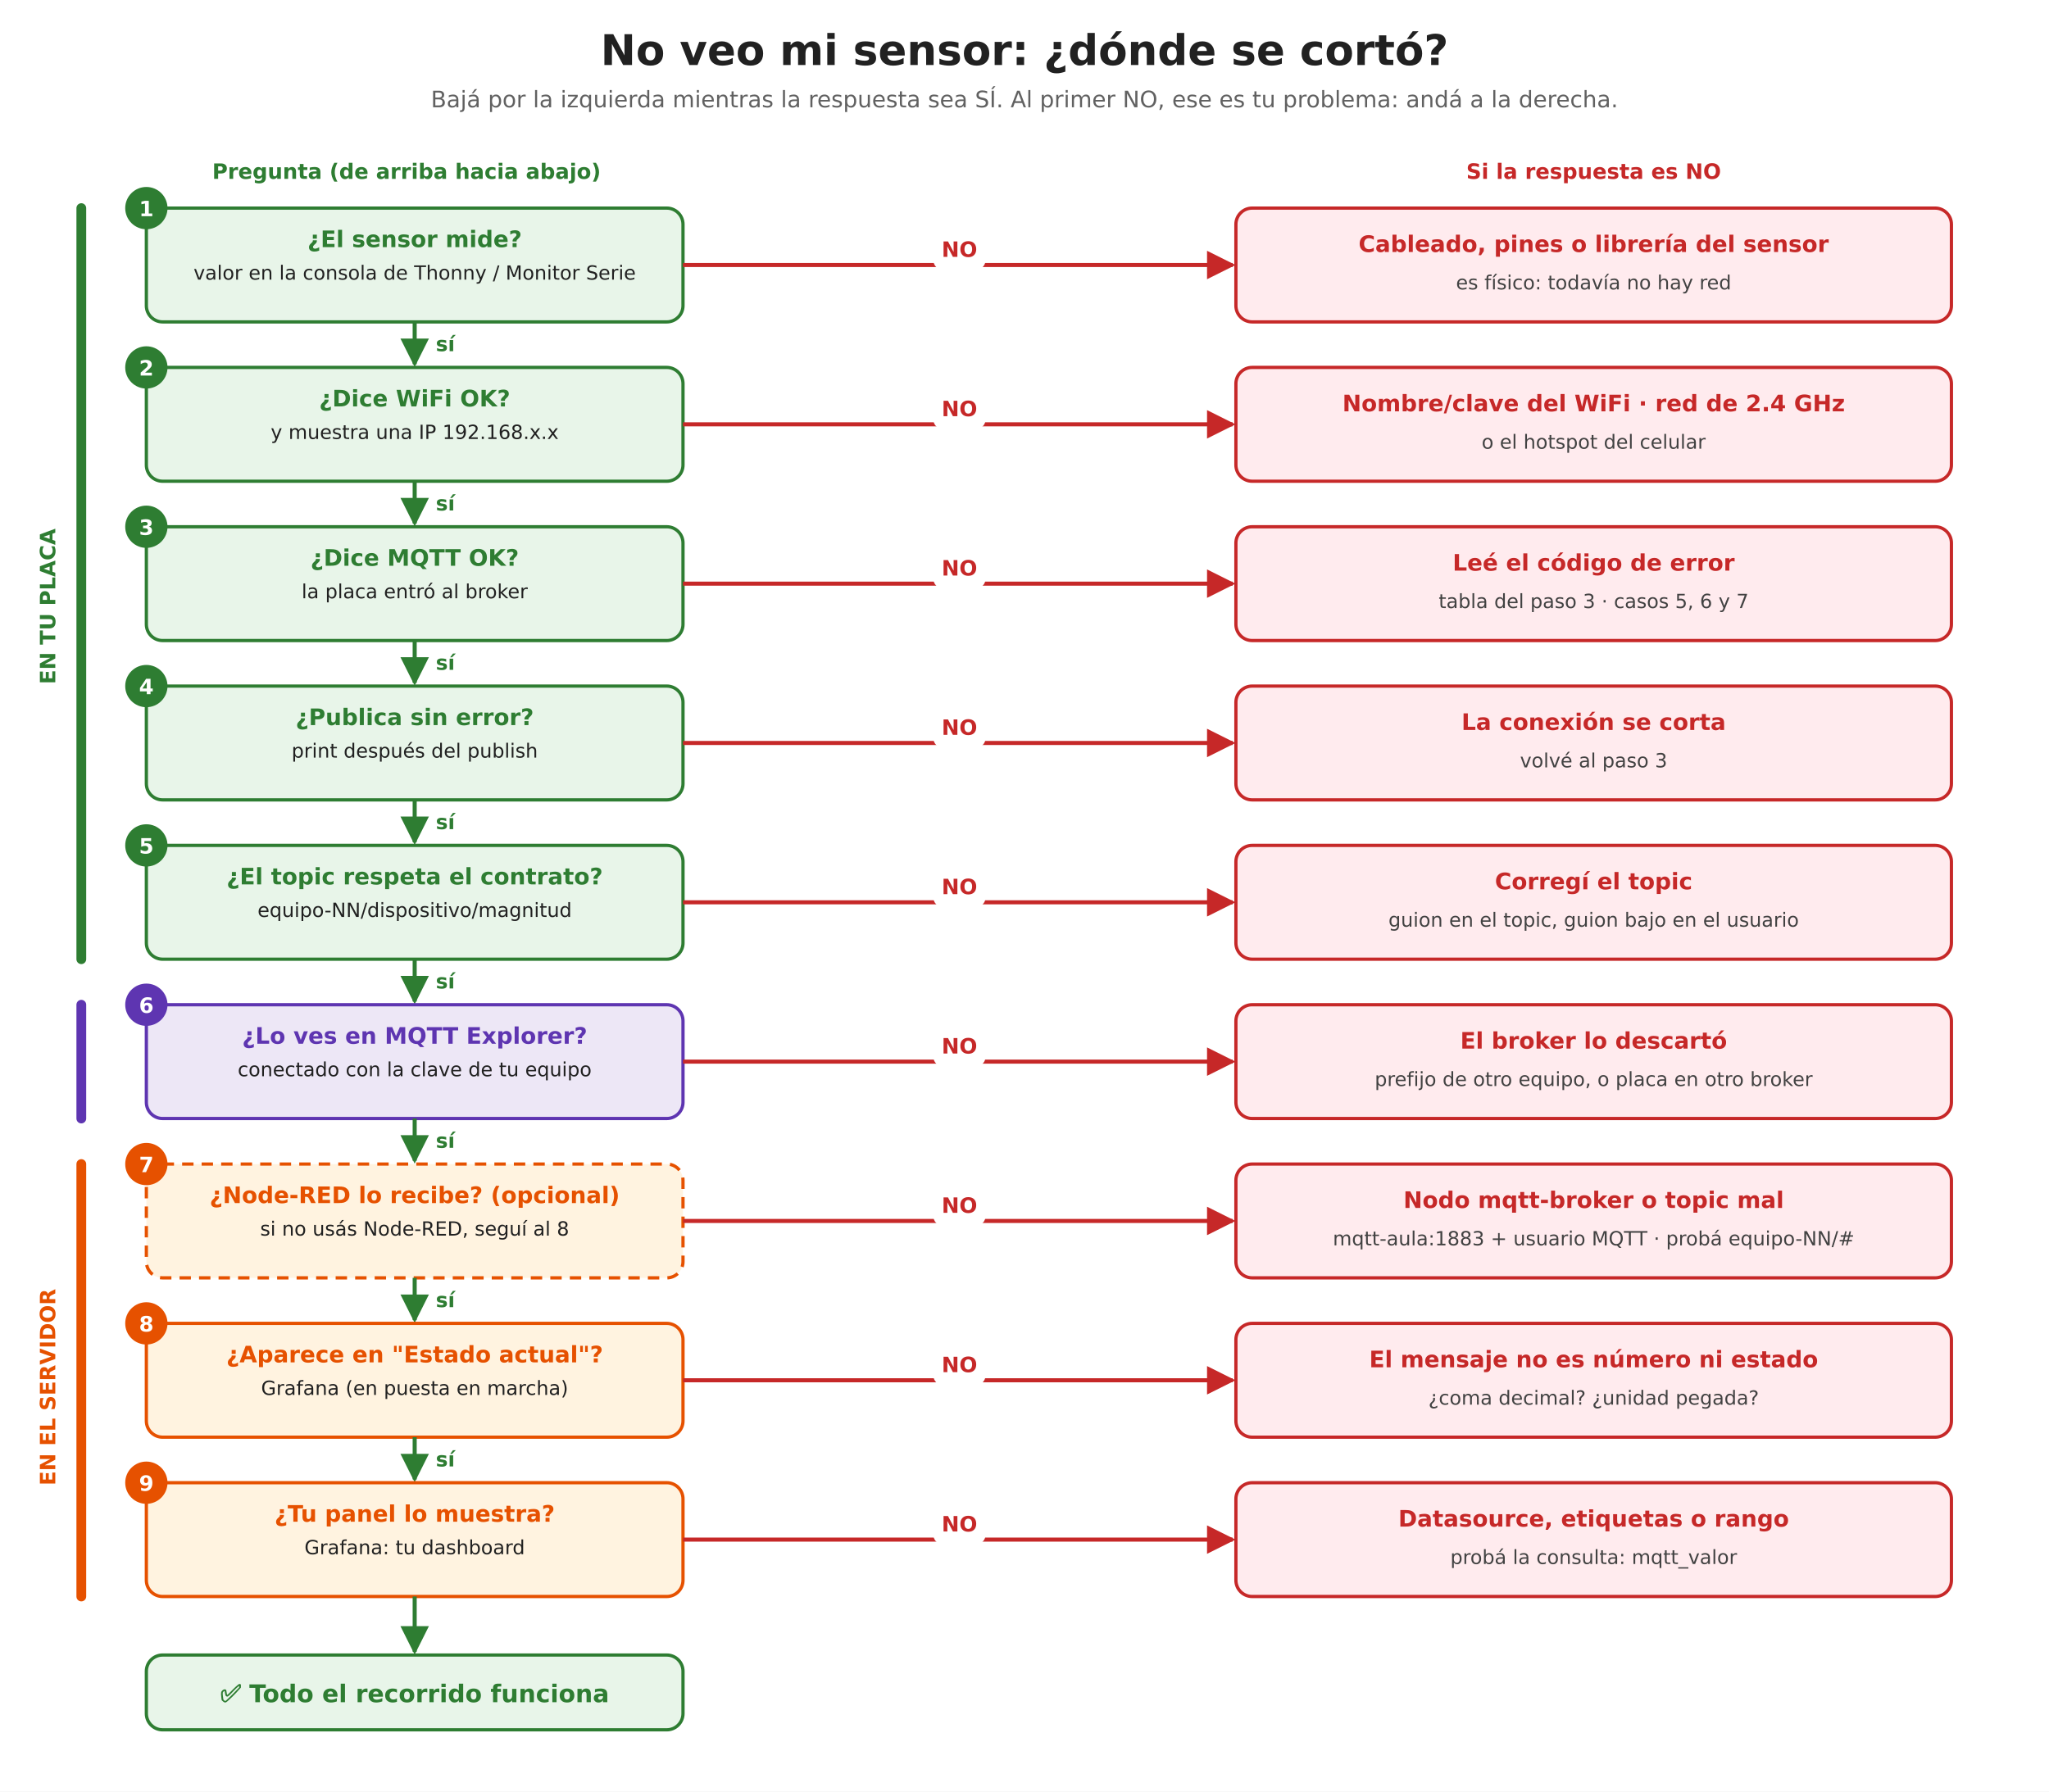
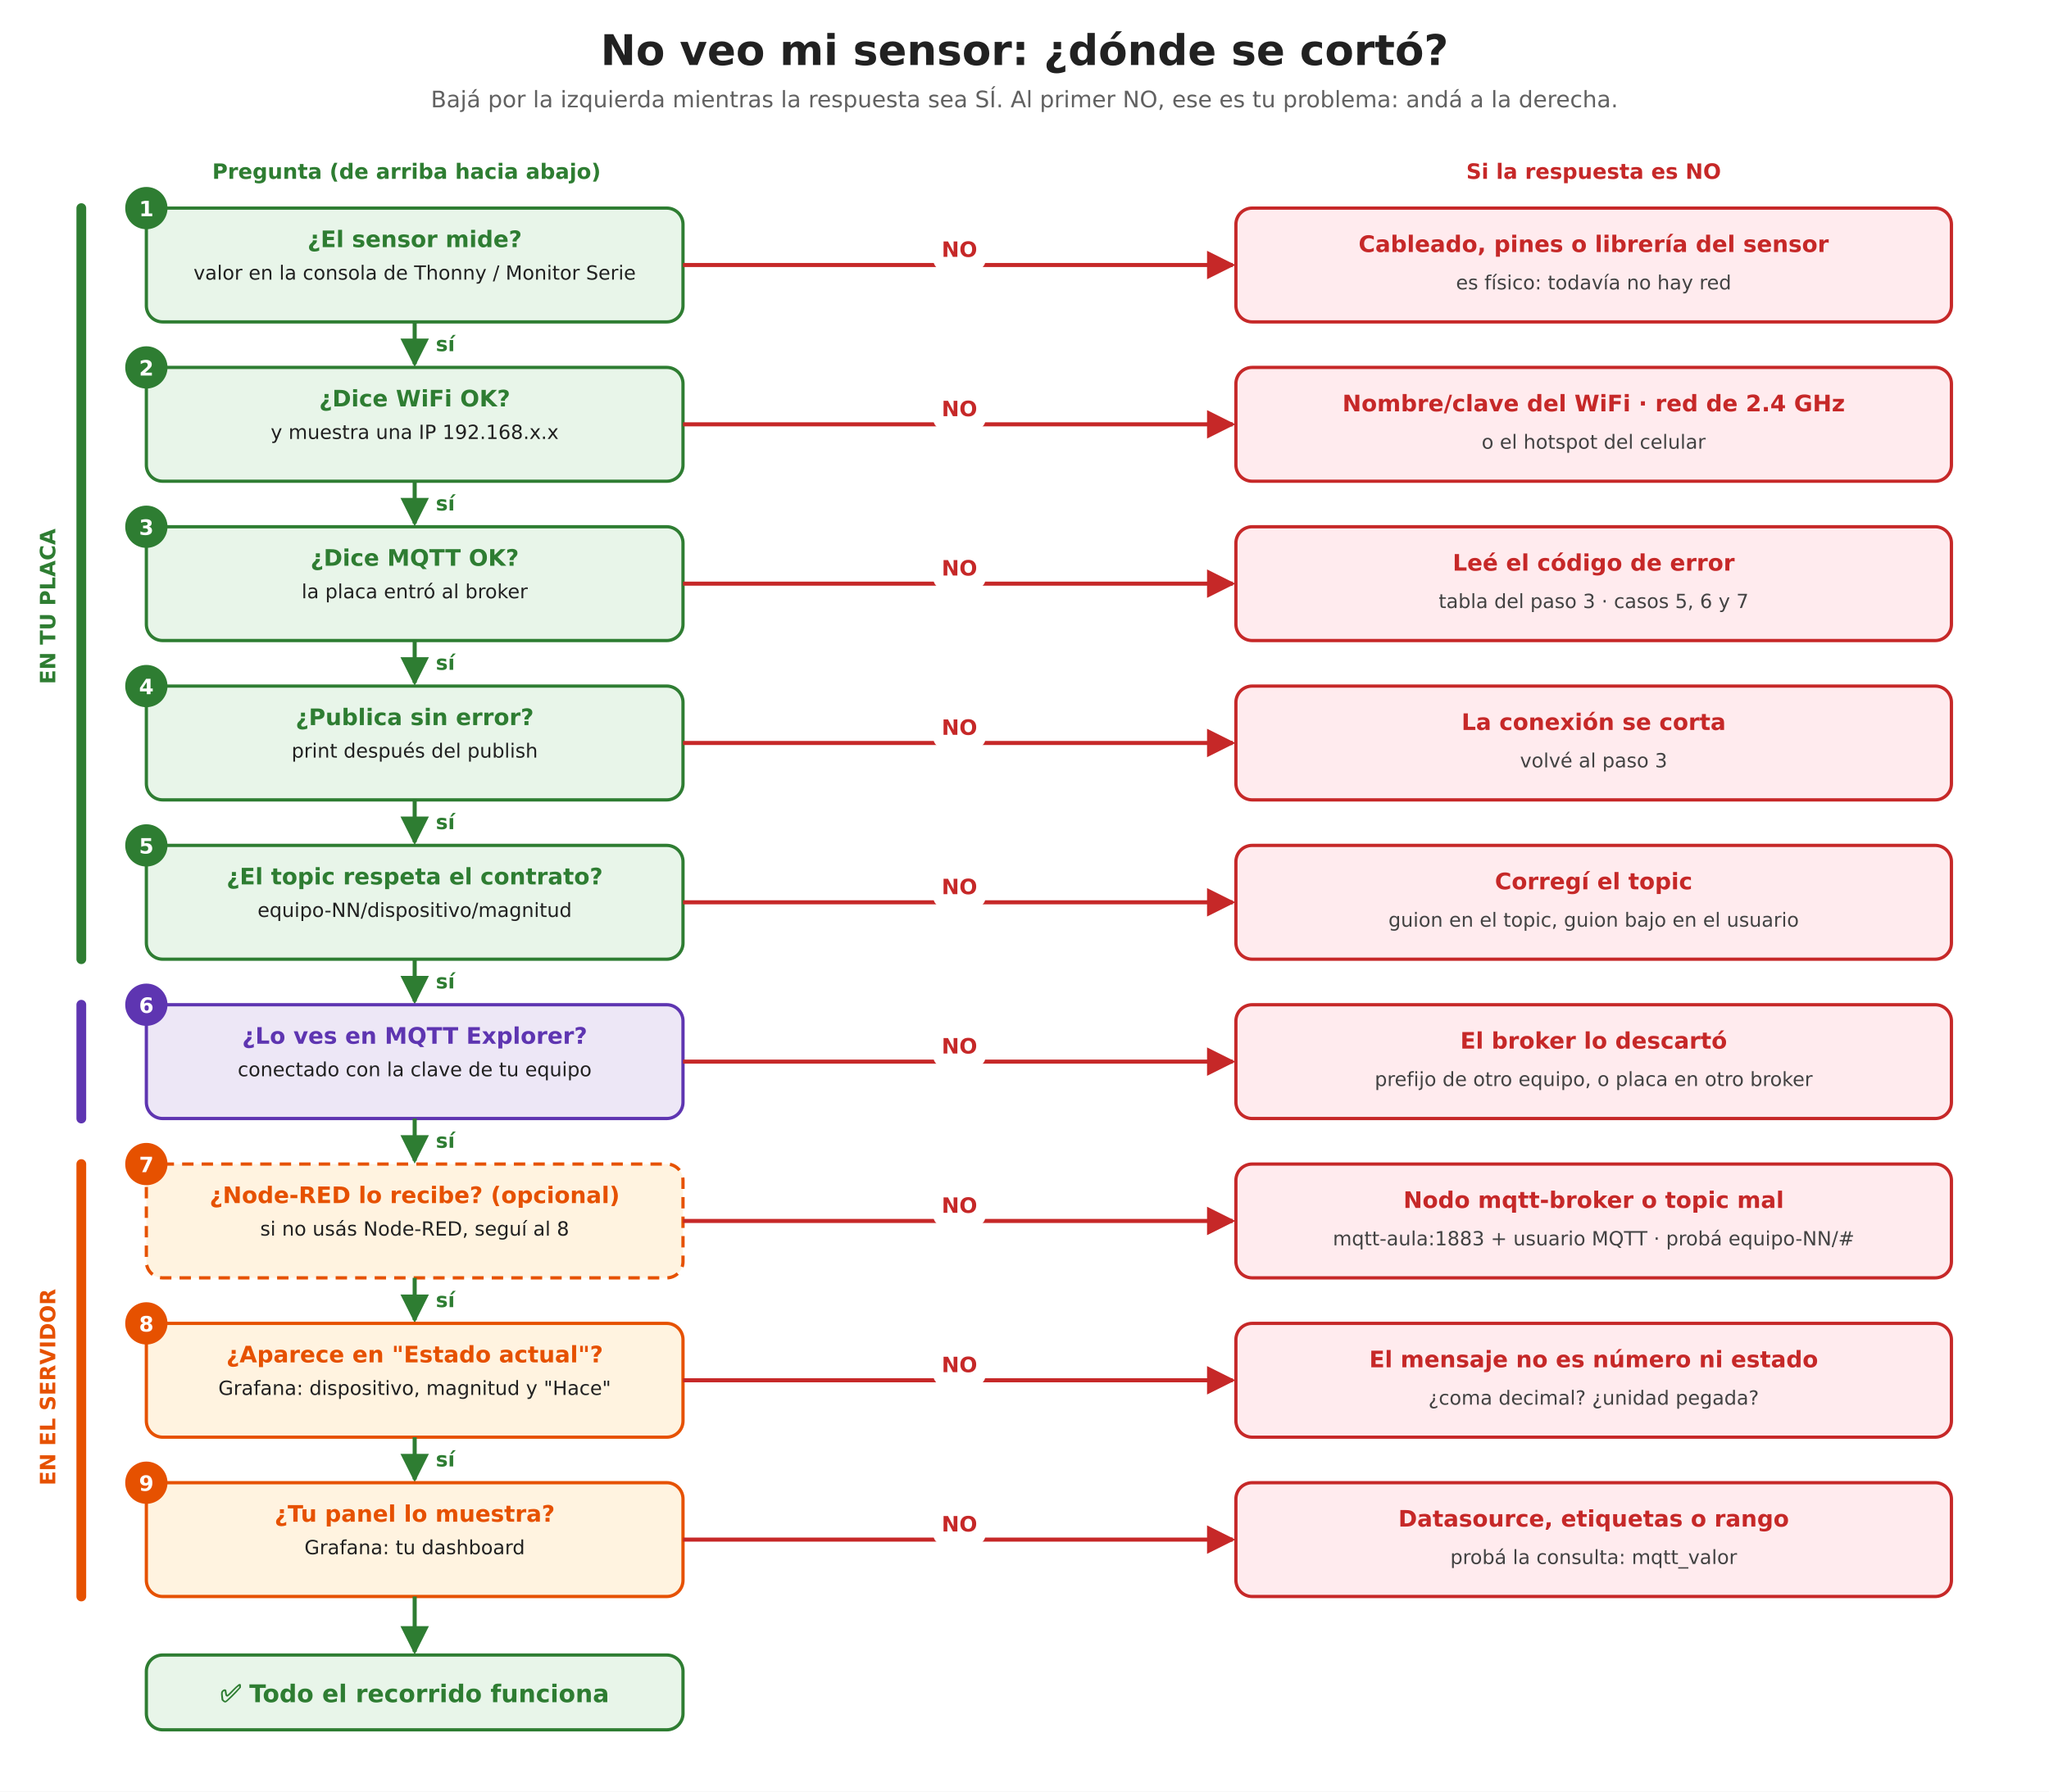
<svg xmlns="http://www.w3.org/2000/svg" viewBox="0 0 1260 1102" width="1260" height="1102" role="img" aria-label="Árbol de diagnóstico: no veo mi sensor">
  <defs>
    <marker id="punta-2e7d32" viewBox="0 0 10 10" refX="9" refY="5" markerWidth="7" markerHeight="7" orient="auto-start-reverse">
      <path d="M0,0 L10,5 L0,10 z" fill="#2e7d32" />
    </marker>
    <marker id="punta-c62828" viewBox="0 0 10 10" refX="9" refY="5" markerWidth="7" markerHeight="7" orient="auto-start-reverse">
      <path d="M0,0 L10,5 L0,10 z" fill="#c62828" />
    </marker>
  </defs>
  <rect width="100%" height="100%" fill="#ffffff" />
  <text x="630" y="40" font-family="DejaVu Sans, Verdana, Arial, sans-serif" font-size="26" font-weight="bold" font-style="normal" fill="#212121" text-anchor="middle">No veo mi sensor: ¿dónde se cortó?</text>
  <text x="630" y="66" font-family="DejaVu Sans, Verdana, Arial, sans-serif" font-size="14" font-weight="normal" font-style="normal" fill="#616161" text-anchor="middle">Bajá por la izquierda mientras la respuesta sea SÍ. Al primer NO, ese es tu problema: andá a la derecha.</text>
  <text x="250" y="110" font-family="DejaVu Sans, Verdana, Arial, sans-serif" font-size="13" font-weight="bold" font-style="normal" fill="#2e7d32" text-anchor="middle">Pregunta (de arriba hacia abajo)</text>
  <text x="980" y="110" font-family="DejaVu Sans, Verdana, Arial, sans-serif" font-size="13" font-weight="bold" font-style="normal" fill="#c62828" text-anchor="middle">Si la respuesta es NO</text>
  <rect x="90" y="128" width="330" height="70" rx="10" fill="#e8f5e9" stroke="#2e7d32" stroke-width="2" />
  <text x="255.0" y="152" font-family="DejaVu Sans, Verdana, Arial, sans-serif" font-size="14" font-weight="bold" font-style="normal" fill="#2e7d32" text-anchor="middle">¿El sensor mide?</text>
  <text x="255.0" y="172" font-family="DejaVu Sans, Verdana, Arial, sans-serif" font-size="12" font-weight="normal" font-style="normal" fill="#212121" text-anchor="middle">valor en la consola de Thonny / Monitor Serie</text>
  <circle cx="90" cy="128" r="13" fill="#2e7d32" />
  <text data-num="1" x="90" y="133" font-family="DejaVu Sans, Verdana, Arial, sans-serif" font-size="13" font-weight="bold" fill="#ffffff" text-anchor="middle">1</text>
  <rect x="760" y="128" width="440" height="70" rx="10" fill="#ffebee" stroke="#c62828" stroke-width="2" />
  <text x="980" y="155" font-family="DejaVu Sans, Verdana, Arial, sans-serif" font-size="14" font-weight="bold" font-style="normal" fill="#c62828" text-anchor="middle">Cableado, pines o librería del sensor</text>
  <text x="980" y="178" font-family="DejaVu Sans, Verdana, Arial, sans-serif" font-size="12" font-weight="normal" font-style="normal" fill="#424242" text-anchor="middle">es físico: todavía no hay red</text>
  <line x1="420" y1="163" x2="758" y2="163" stroke="#c62828" stroke-width="2.5" marker-end="url(#punta-c62828)" />
  <rect data-fondo="1" x="573.94" y="141" width="32.12" height="25" rx="6" fill="#ffffff" />
  <text x="590" y="158" font-family="DejaVu Sans, Verdana, Arial, sans-serif" font-size="13" font-weight="bold" font-style="normal" fill="#c62828" text-anchor="middle">NO</text>
  <line x1="255" y1="198" x2="255" y2="224" stroke="#2e7d32" stroke-width="2.5" marker-end="url(#punta-2e7d32)" />
  <text x="268" y="216" font-family="DejaVu Sans, Verdana, Arial, sans-serif" font-size="12.5" font-weight="bold" font-style="normal" fill="#2e7d32" text-anchor="start">sí</text>
  <rect x="90" y="226" width="330" height="70" rx="10" fill="#e8f5e9" stroke="#2e7d32" stroke-width="2" />
  <text x="255.0" y="250" font-family="DejaVu Sans, Verdana, Arial, sans-serif" font-size="14" font-weight="bold" font-style="normal" fill="#2e7d32" text-anchor="middle">¿Dice WiFi OK?</text>
  <text x="255.0" y="270" font-family="DejaVu Sans, Verdana, Arial, sans-serif" font-size="12" font-weight="normal" font-style="normal" fill="#212121" text-anchor="middle">y muestra una IP 192.168.x.x</text>
  <circle cx="90" cy="226" r="13" fill="#2e7d32" />
  <text data-num="1" x="90" y="231" font-family="DejaVu Sans, Verdana, Arial, sans-serif" font-size="13" font-weight="bold" fill="#ffffff" text-anchor="middle">2</text>
  <rect x="760" y="226" width="440" height="70" rx="10" fill="#ffebee" stroke="#c62828" stroke-width="2" />
  <text x="980" y="253" font-family="DejaVu Sans, Verdana, Arial, sans-serif" font-size="14" font-weight="bold" font-style="normal" fill="#c62828" text-anchor="middle">Nombre/clave del WiFi · red de 2.4 GHz</text>
  <text x="980" y="276" font-family="DejaVu Sans, Verdana, Arial, sans-serif" font-size="12" font-weight="normal" font-style="normal" fill="#424242" text-anchor="middle">o el hotspot del celular</text>
  <line x1="420" y1="261" x2="758" y2="261" stroke="#c62828" stroke-width="2.5" marker-end="url(#punta-c62828)" />
  <rect data-fondo="1" x="573.94" y="239" width="32.12" height="25" rx="6" fill="#ffffff" />
  <text x="590" y="256" font-family="DejaVu Sans, Verdana, Arial, sans-serif" font-size="13" font-weight="bold" font-style="normal" fill="#c62828" text-anchor="middle">NO</text>
  <line x1="255" y1="296" x2="255" y2="322" stroke="#2e7d32" stroke-width="2.5" marker-end="url(#punta-2e7d32)" />
  <text x="268" y="314" font-family="DejaVu Sans, Verdana, Arial, sans-serif" font-size="12.5" font-weight="bold" font-style="normal" fill="#2e7d32" text-anchor="start">sí</text>
  <rect x="90" y="324" width="330" height="70" rx="10" fill="#e8f5e9" stroke="#2e7d32" stroke-width="2" />
  <text x="255.0" y="348" font-family="DejaVu Sans, Verdana, Arial, sans-serif" font-size="14" font-weight="bold" font-style="normal" fill="#2e7d32" text-anchor="middle">¿Dice MQTT OK?</text>
  <text x="255.0" y="368" font-family="DejaVu Sans, Verdana, Arial, sans-serif" font-size="12" font-weight="normal" font-style="normal" fill="#212121" text-anchor="middle">la placa entró al broker</text>
  <circle cx="90" cy="324" r="13" fill="#2e7d32" />
  <text data-num="1" x="90" y="329" font-family="DejaVu Sans, Verdana, Arial, sans-serif" font-size="13" font-weight="bold" fill="#ffffff" text-anchor="middle">3</text>
  <rect x="760" y="324" width="440" height="70" rx="10" fill="#ffebee" stroke="#c62828" stroke-width="2" />
  <text x="980" y="351" font-family="DejaVu Sans, Verdana, Arial, sans-serif" font-size="14" font-weight="bold" font-style="normal" fill="#c62828" text-anchor="middle">Leé el código de error</text>
  <text x="980" y="374" font-family="DejaVu Sans, Verdana, Arial, sans-serif" font-size="12" font-weight="normal" font-style="normal" fill="#424242" text-anchor="middle">tabla del paso 3 · casos 5, 6 y 7</text>
  <line x1="420" y1="359" x2="758" y2="359" stroke="#c62828" stroke-width="2.5" marker-end="url(#punta-c62828)" />
  <rect data-fondo="1" x="573.94" y="337" width="32.12" height="25" rx="6" fill="#ffffff" />
  <text x="590" y="354" font-family="DejaVu Sans, Verdana, Arial, sans-serif" font-size="13" font-weight="bold" font-style="normal" fill="#c62828" text-anchor="middle">NO</text>
  <line x1="255" y1="394" x2="255" y2="420" stroke="#2e7d32" stroke-width="2.5" marker-end="url(#punta-2e7d32)" />
  <text x="268" y="412" font-family="DejaVu Sans, Verdana, Arial, sans-serif" font-size="12.5" font-weight="bold" font-style="normal" fill="#2e7d32" text-anchor="start">sí</text>
  <rect x="90" y="422" width="330" height="70" rx="10" fill="#e8f5e9" stroke="#2e7d32" stroke-width="2" />
  <text x="255.0" y="446" font-family="DejaVu Sans, Verdana, Arial, sans-serif" font-size="14" font-weight="bold" font-style="normal" fill="#2e7d32" text-anchor="middle">¿Publica sin error?</text>
  <text x="255.0" y="466" font-family="DejaVu Sans, Verdana, Arial, sans-serif" font-size="12" font-weight="normal" font-style="normal" fill="#212121" text-anchor="middle">print después del publish</text>
  <circle cx="90" cy="422" r="13" fill="#2e7d32" />
  <text data-num="1" x="90" y="427" font-family="DejaVu Sans, Verdana, Arial, sans-serif" font-size="13" font-weight="bold" fill="#ffffff" text-anchor="middle">4</text>
  <rect x="760" y="422" width="440" height="70" rx="10" fill="#ffebee" stroke="#c62828" stroke-width="2" />
  <text x="980" y="449" font-family="DejaVu Sans, Verdana, Arial, sans-serif" font-size="14" font-weight="bold" font-style="normal" fill="#c62828" text-anchor="middle">La conexión se corta</text>
  <text x="980" y="472" font-family="DejaVu Sans, Verdana, Arial, sans-serif" font-size="12" font-weight="normal" font-style="normal" fill="#424242" text-anchor="middle">volvé al paso 3</text>
  <line x1="420" y1="457" x2="758" y2="457" stroke="#c62828" stroke-width="2.5" marker-end="url(#punta-c62828)" />
  <rect data-fondo="1" x="573.94" y="435" width="32.12" height="25" rx="6" fill="#ffffff" />
  <text x="590" y="452" font-family="DejaVu Sans, Verdana, Arial, sans-serif" font-size="13" font-weight="bold" font-style="normal" fill="#c62828" text-anchor="middle">NO</text>
  <line x1="255" y1="492" x2="255" y2="518" stroke="#2e7d32" stroke-width="2.5" marker-end="url(#punta-2e7d32)" />
  <text x="268" y="510" font-family="DejaVu Sans, Verdana, Arial, sans-serif" font-size="12.5" font-weight="bold" font-style="normal" fill="#2e7d32" text-anchor="start">sí</text>
  <rect x="90" y="520" width="330" height="70" rx="10" fill="#e8f5e9" stroke="#2e7d32" stroke-width="2" />
  <text x="255.0" y="544" font-family="DejaVu Sans, Verdana, Arial, sans-serif" font-size="14" font-weight="bold" font-style="normal" fill="#2e7d32" text-anchor="middle">¿El topic respeta el contrato?</text>
  <text x="255.0" y="564" font-family="DejaVu Sans, Verdana, Arial, sans-serif" font-size="12" font-weight="normal" font-style="normal" fill="#212121" text-anchor="middle">equipo-NN/dispositivo/magnitud</text>
  <circle cx="90" cy="520" r="13" fill="#2e7d32" />
  <text data-num="1" x="90" y="525" font-family="DejaVu Sans, Verdana, Arial, sans-serif" font-size="13" font-weight="bold" fill="#ffffff" text-anchor="middle">5</text>
  <rect x="760" y="520" width="440" height="70" rx="10" fill="#ffebee" stroke="#c62828" stroke-width="2" />
  <text x="980" y="547" font-family="DejaVu Sans, Verdana, Arial, sans-serif" font-size="14" font-weight="bold" font-style="normal" fill="#c62828" text-anchor="middle">Corregí el topic</text>
  <text x="980" y="570" font-family="DejaVu Sans, Verdana, Arial, sans-serif" font-size="12" font-weight="normal" font-style="normal" fill="#424242" text-anchor="middle">guion en el topic, guion bajo en el usuario</text>
  <line x1="420" y1="555" x2="758" y2="555" stroke="#c62828" stroke-width="2.5" marker-end="url(#punta-c62828)" />
  <rect data-fondo="1" x="573.94" y="533" width="32.12" height="25" rx="6" fill="#ffffff" />
  <text x="590" y="550" font-family="DejaVu Sans, Verdana, Arial, sans-serif" font-size="13" font-weight="bold" font-style="normal" fill="#c62828" text-anchor="middle">NO</text>
  <line x1="255" y1="590" x2="255" y2="616" stroke="#2e7d32" stroke-width="2.5" marker-end="url(#punta-2e7d32)" />
  <text x="268" y="608" font-family="DejaVu Sans, Verdana, Arial, sans-serif" font-size="12.5" font-weight="bold" font-style="normal" fill="#2e7d32" text-anchor="start">sí</text>
  <rect x="90" y="618" width="330" height="70" rx="10" fill="#ede7f6" stroke="#5e35b1" stroke-width="2" />
  <text x="255.0" y="642" font-family="DejaVu Sans, Verdana, Arial, sans-serif" font-size="14" font-weight="bold" font-style="normal" fill="#5e35b1" text-anchor="middle">¿Lo ves en MQTT Explorer?</text>
  <text x="255.0" y="662" font-family="DejaVu Sans, Verdana, Arial, sans-serif" font-size="12" font-weight="normal" font-style="normal" fill="#212121" text-anchor="middle">conectado con la clave de tu equipo</text>
  <circle cx="90" cy="618" r="13" fill="#5e35b1" />
  <text data-num="1" x="90" y="623" font-family="DejaVu Sans, Verdana, Arial, sans-serif" font-size="13" font-weight="bold" fill="#ffffff" text-anchor="middle">6</text>
  <rect x="760" y="618" width="440" height="70" rx="10" fill="#ffebee" stroke="#c62828" stroke-width="2" />
  <text x="980" y="645" font-family="DejaVu Sans, Verdana, Arial, sans-serif" font-size="14" font-weight="bold" font-style="normal" fill="#c62828" text-anchor="middle">El broker lo descartó</text>
  <text x="980" y="668" font-family="DejaVu Sans, Verdana, Arial, sans-serif" font-size="12" font-weight="normal" font-style="normal" fill="#424242" text-anchor="middle">prefijo de otro equipo, o placa en otro broker</text>
  <line x1="420" y1="653" x2="758" y2="653" stroke="#c62828" stroke-width="2.5" marker-end="url(#punta-c62828)" />
  <rect data-fondo="1" x="573.94" y="631" width="32.12" height="25" rx="6" fill="#ffffff" />
  <text x="590" y="648" font-family="DejaVu Sans, Verdana, Arial, sans-serif" font-size="13" font-weight="bold" font-style="normal" fill="#c62828" text-anchor="middle">NO</text>
  <line x1="255" y1="688" x2="255" y2="714" stroke="#2e7d32" stroke-width="2.5" marker-end="url(#punta-2e7d32)" />
  <text x="268" y="706" font-family="DejaVu Sans, Verdana, Arial, sans-serif" font-size="12.5" font-weight="bold" font-style="normal" fill="#2e7d32" text-anchor="start">sí</text>
  <rect x="90" y="716" width="330" height="70" rx="10" fill="#fff3e0" stroke="#e65100" stroke-width="2" stroke-dasharray="7 5" />
  <text x="255.0" y="740" font-family="DejaVu Sans, Verdana, Arial, sans-serif" font-size="14" font-weight="bold" font-style="normal" fill="#e65100" text-anchor="middle">¿Node-RED lo recibe? (opcional)</text>
  <text x="255.0" y="760" font-family="DejaVu Sans, Verdana, Arial, sans-serif" font-size="12" font-weight="normal" font-style="normal" fill="#212121" text-anchor="middle">si no usás Node-RED, seguí al 8</text>
  <circle cx="90" cy="716" r="13" fill="#e65100" />
  <text data-num="1" x="90" y="721" font-family="DejaVu Sans, Verdana, Arial, sans-serif" font-size="13" font-weight="bold" fill="#ffffff" text-anchor="middle">7</text>
  <rect x="760" y="716" width="440" height="70" rx="10" fill="#ffebee" stroke="#c62828" stroke-width="2" />
  <text x="980" y="743" font-family="DejaVu Sans, Verdana, Arial, sans-serif" font-size="14" font-weight="bold" font-style="normal" fill="#c62828" text-anchor="middle">Nodo mqtt-broker o topic mal</text>
  <text x="980" y="766" font-family="DejaVu Sans, Verdana, Arial, sans-serif" font-size="12" font-weight="normal" font-style="normal" fill="#424242" text-anchor="middle">mqtt-aula:1883 + usuario MQTT · probá equipo-NN/#</text>
  <line x1="420" y1="751" x2="758" y2="751" stroke="#c62828" stroke-width="2.5" marker-end="url(#punta-c62828)" />
  <rect data-fondo="1" x="573.94" y="729" width="32.12" height="25" rx="6" fill="#ffffff" />
  <text x="590" y="746" font-family="DejaVu Sans, Verdana, Arial, sans-serif" font-size="13" font-weight="bold" font-style="normal" fill="#c62828" text-anchor="middle">NO</text>
  <line x1="255" y1="786" x2="255" y2="812" stroke="#2e7d32" stroke-width="2.5" marker-end="url(#punta-2e7d32)" />
  <text x="268" y="804" font-family="DejaVu Sans, Verdana, Arial, sans-serif" font-size="12.5" font-weight="bold" font-style="normal" fill="#2e7d32" text-anchor="start">sí</text>
  <rect x="90" y="814" width="330" height="70" rx="10" fill="#fff3e0" stroke="#e65100" stroke-width="2" />
  <text x="255.0" y="838" font-family="DejaVu Sans, Verdana, Arial, sans-serif" font-size="14" font-weight="bold" font-style="normal" fill="#e65100" text-anchor="middle">¿Aparece en "Estado actual"?</text>
-   <text x="255.0" y="858" font-family="DejaVu Sans, Verdana, Arial, sans-serif" font-size="12" font-weight="normal" font-style="normal" fill="#212121" text-anchor="middle">Grafana (en puesta en marcha)</text>
+   <text x="255.0" y="858" font-family="DejaVu Sans, Verdana, Arial, sans-serif" font-size="12" font-weight="normal" font-style="normal" fill="#212121" text-anchor="middle">Grafana: dispositivo, magnitud y "Hace"</text>
  <circle cx="90" cy="814" r="13" fill="#e65100" />
  <text data-num="1" x="90" y="819" font-family="DejaVu Sans, Verdana, Arial, sans-serif" font-size="13" font-weight="bold" fill="#ffffff" text-anchor="middle">8</text>
  <rect x="760" y="814" width="440" height="70" rx="10" fill="#ffebee" stroke="#c62828" stroke-width="2" />
  <text x="980" y="841" font-family="DejaVu Sans, Verdana, Arial, sans-serif" font-size="14" font-weight="bold" font-style="normal" fill="#c62828" text-anchor="middle">El mensaje no es número ni estado</text>
  <text x="980" y="864" font-family="DejaVu Sans, Verdana, Arial, sans-serif" font-size="12" font-weight="normal" font-style="normal" fill="#424242" text-anchor="middle">¿coma decimal? ¿unidad pegada?</text>
  <line x1="420" y1="849" x2="758" y2="849" stroke="#c62828" stroke-width="2.5" marker-end="url(#punta-c62828)" />
  <rect data-fondo="1" x="573.94" y="827" width="32.12" height="25" rx="6" fill="#ffffff" />
  <text x="590" y="844" font-family="DejaVu Sans, Verdana, Arial, sans-serif" font-size="13" font-weight="bold" font-style="normal" fill="#c62828" text-anchor="middle">NO</text>
  <line x1="255" y1="884" x2="255" y2="910" stroke="#2e7d32" stroke-width="2.5" marker-end="url(#punta-2e7d32)" />
  <text x="268" y="902" font-family="DejaVu Sans, Verdana, Arial, sans-serif" font-size="12.5" font-weight="bold" font-style="normal" fill="#2e7d32" text-anchor="start">sí</text>
  <rect x="90" y="912" width="330" height="70" rx="10" fill="#fff3e0" stroke="#e65100" stroke-width="2" />
  <text x="255.0" y="936" font-family="DejaVu Sans, Verdana, Arial, sans-serif" font-size="14" font-weight="bold" font-style="normal" fill="#e65100" text-anchor="middle">¿Tu panel lo muestra?</text>
  <text x="255.0" y="956" font-family="DejaVu Sans, Verdana, Arial, sans-serif" font-size="12" font-weight="normal" font-style="normal" fill="#212121" text-anchor="middle">Grafana: tu dashboard</text>
  <circle cx="90" cy="912" r="13" fill="#e65100" />
  <text data-num="1" x="90" y="917" font-family="DejaVu Sans, Verdana, Arial, sans-serif" font-size="13" font-weight="bold" fill="#ffffff" text-anchor="middle">9</text>
  <rect x="760" y="912" width="440" height="70" rx="10" fill="#ffebee" stroke="#c62828" stroke-width="2" />
  <text x="980" y="939" font-family="DejaVu Sans, Verdana, Arial, sans-serif" font-size="14" font-weight="bold" font-style="normal" fill="#c62828" text-anchor="middle">Datasource, etiquetas o rango</text>
  <text x="980" y="962" font-family="DejaVu Sans, Verdana, Arial, sans-serif" font-size="12" font-weight="normal" font-style="normal" fill="#424242" text-anchor="middle">probá la consulta: mqtt_valor</text>
  <line x1="420" y1="947" x2="758" y2="947" stroke="#c62828" stroke-width="2.5" marker-end="url(#punta-c62828)" />
  <rect data-fondo="1" x="573.94" y="925" width="32.12" height="25" rx="6" fill="#ffffff" />
  <text x="590" y="942" font-family="DejaVu Sans, Verdana, Arial, sans-serif" font-size="13" font-weight="bold" font-style="normal" fill="#c62828" text-anchor="middle">NO</text>
  <line x1="255" y1="982" x2="255" y2="1016" stroke="#2e7d32" stroke-width="2.5" marker-end="url(#punta-2e7d32)" />
  <rect x="90" y="1018" width="330" height="46" rx="10" fill="#e8f5e9" stroke="#2e7d32" stroke-width="2" />
  <text x="255" y="1047" font-family="DejaVu Sans, Verdana, Arial, sans-serif" font-size="15" font-weight="bold" font-style="normal" fill="#2e7d32" text-anchor="middle">✅ Todo el recorrido funciona</text>
  <line x1="50" y1="128" x2="50" y2="590" stroke="#2e7d32" stroke-width="6" stroke-linecap="round" />
  <line x1="50" y1="618" x2="50" y2="688" stroke="#5e35b1" stroke-width="6" stroke-linecap="round" />
  <line x1="50" y1="716" x2="50" y2="982" stroke="#e65100" stroke-width="6" stroke-linecap="round" />
  <text x="34" y="373.0" font-family="DejaVu Sans, Verdana, Arial, sans-serif" font-size="13" font-weight="bold" fill="#2e7d32" text-anchor="middle" transform="rotate(-90 34 373.0)">EN TU PLACA</text>
  <text x="34" y="853.2" font-family="DejaVu Sans, Verdana, Arial, sans-serif" font-size="13" font-weight="bold" fill="#e65100" text-anchor="middle" transform="rotate(-90 34 853.2)">EN EL SERVIDOR</text>
</svg>
